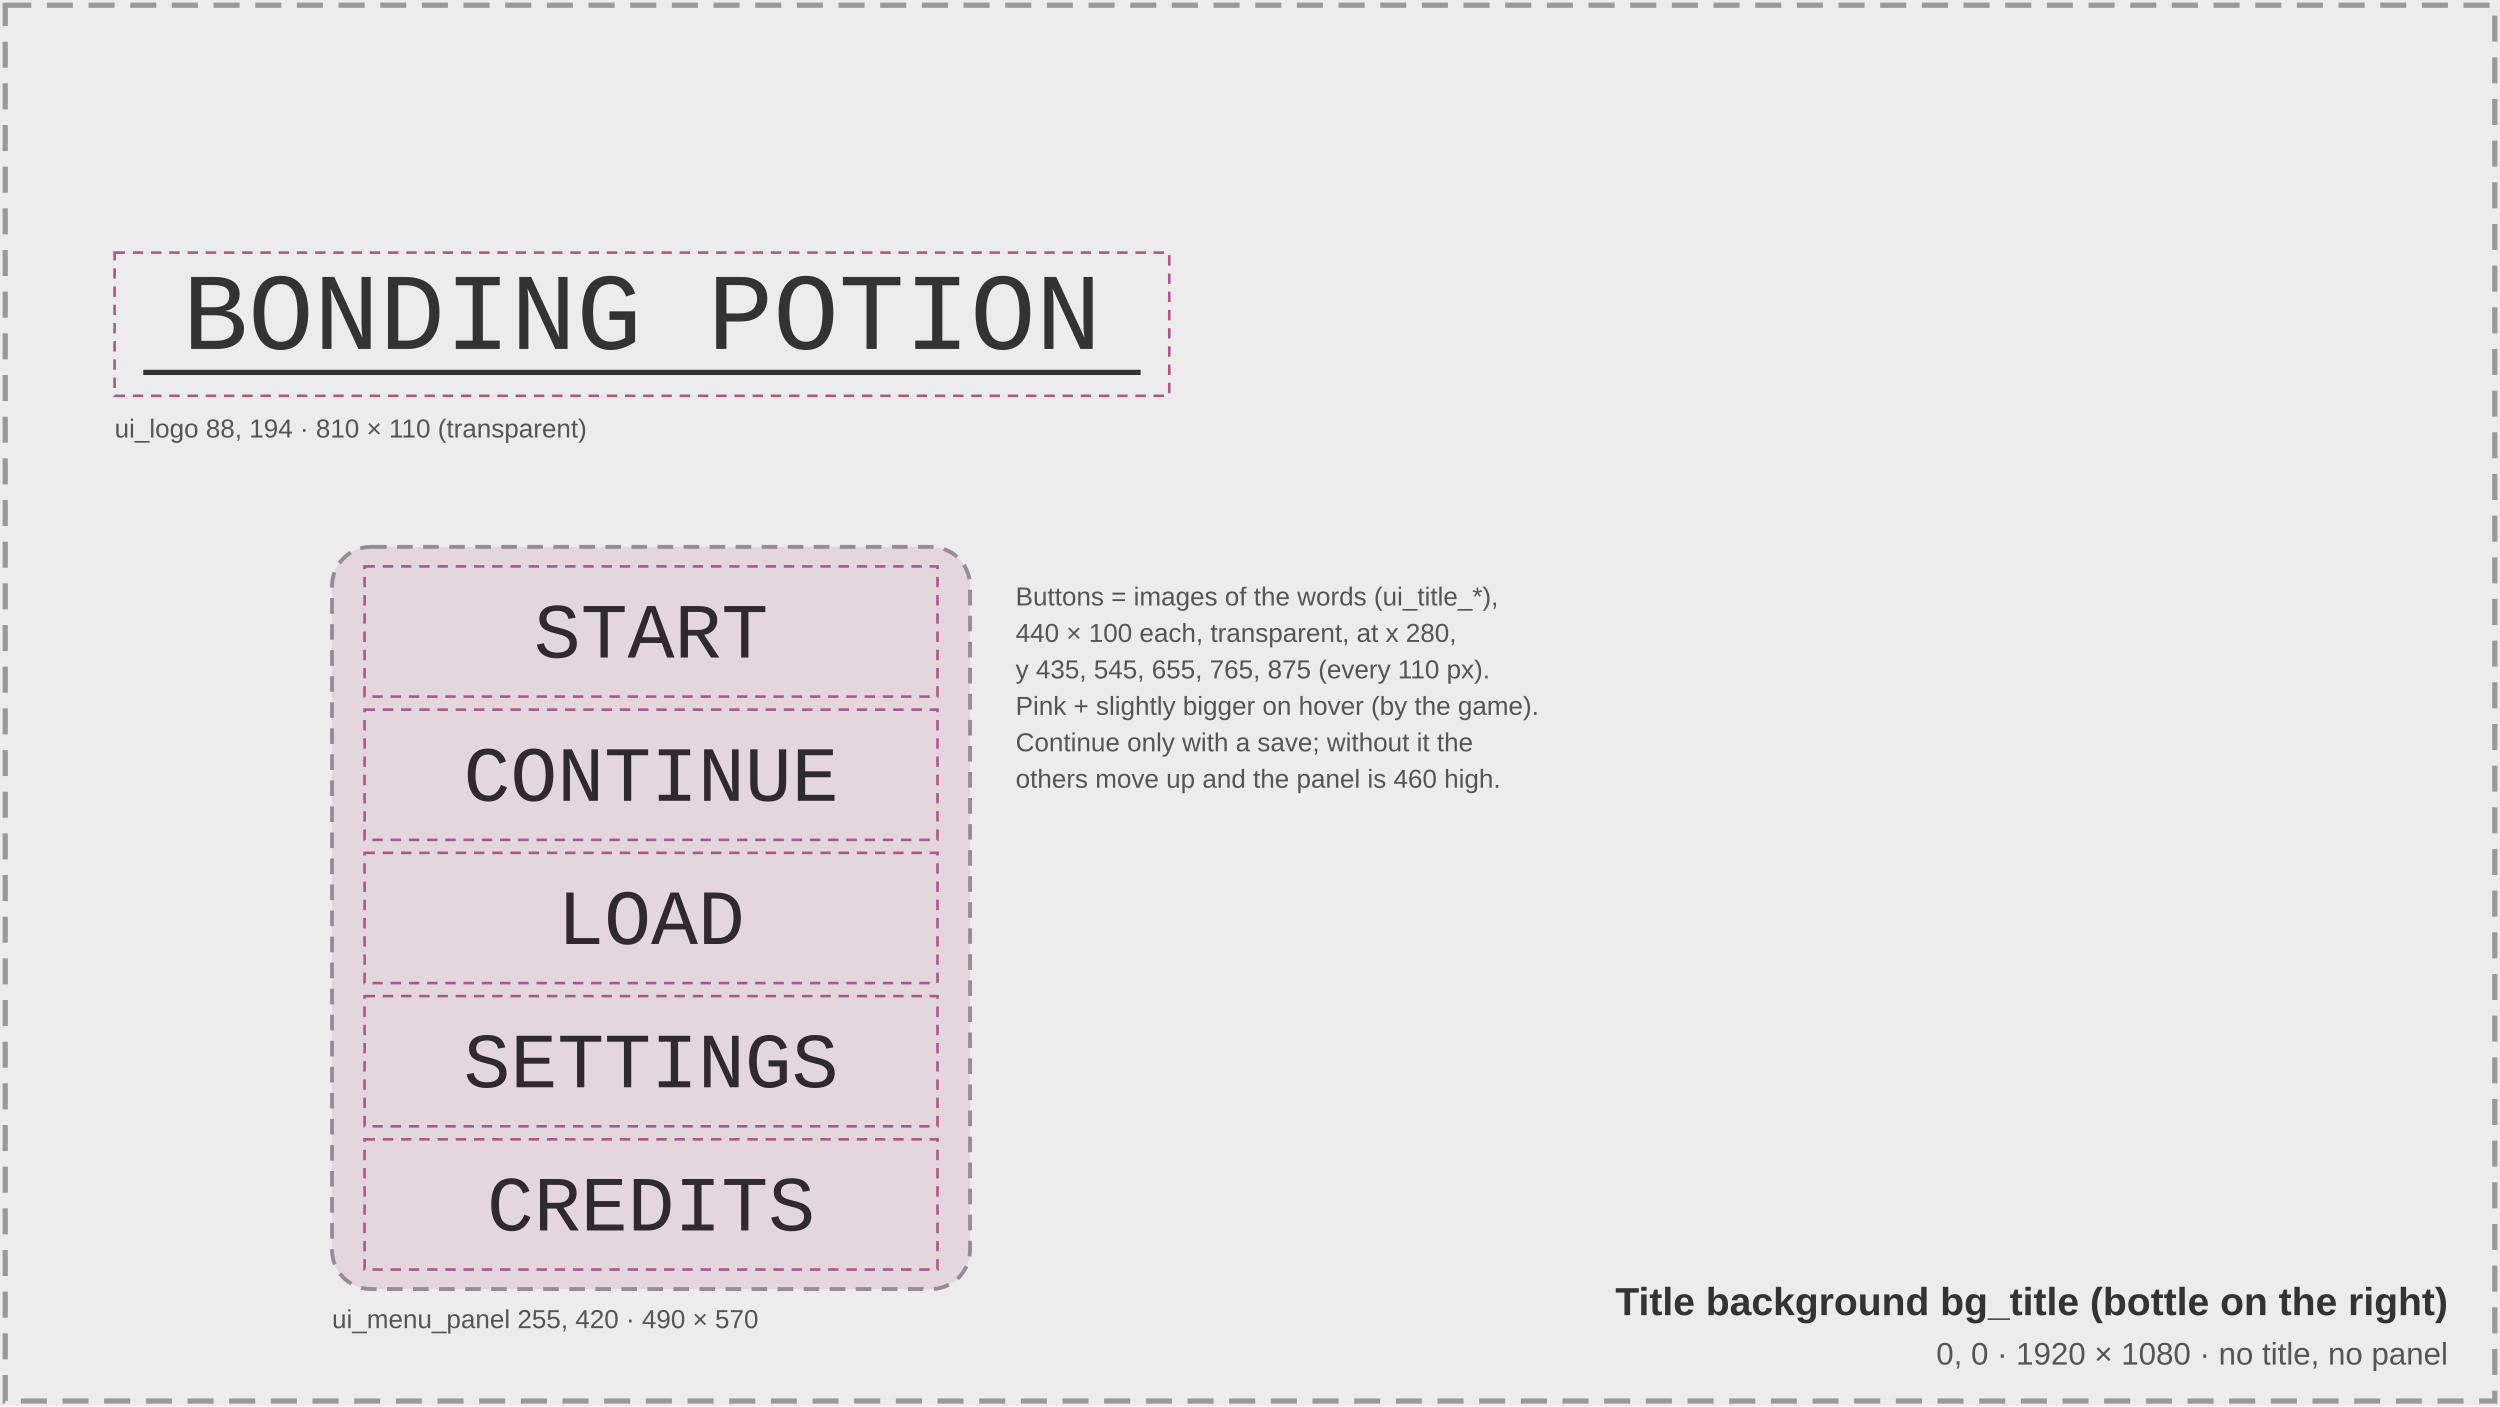
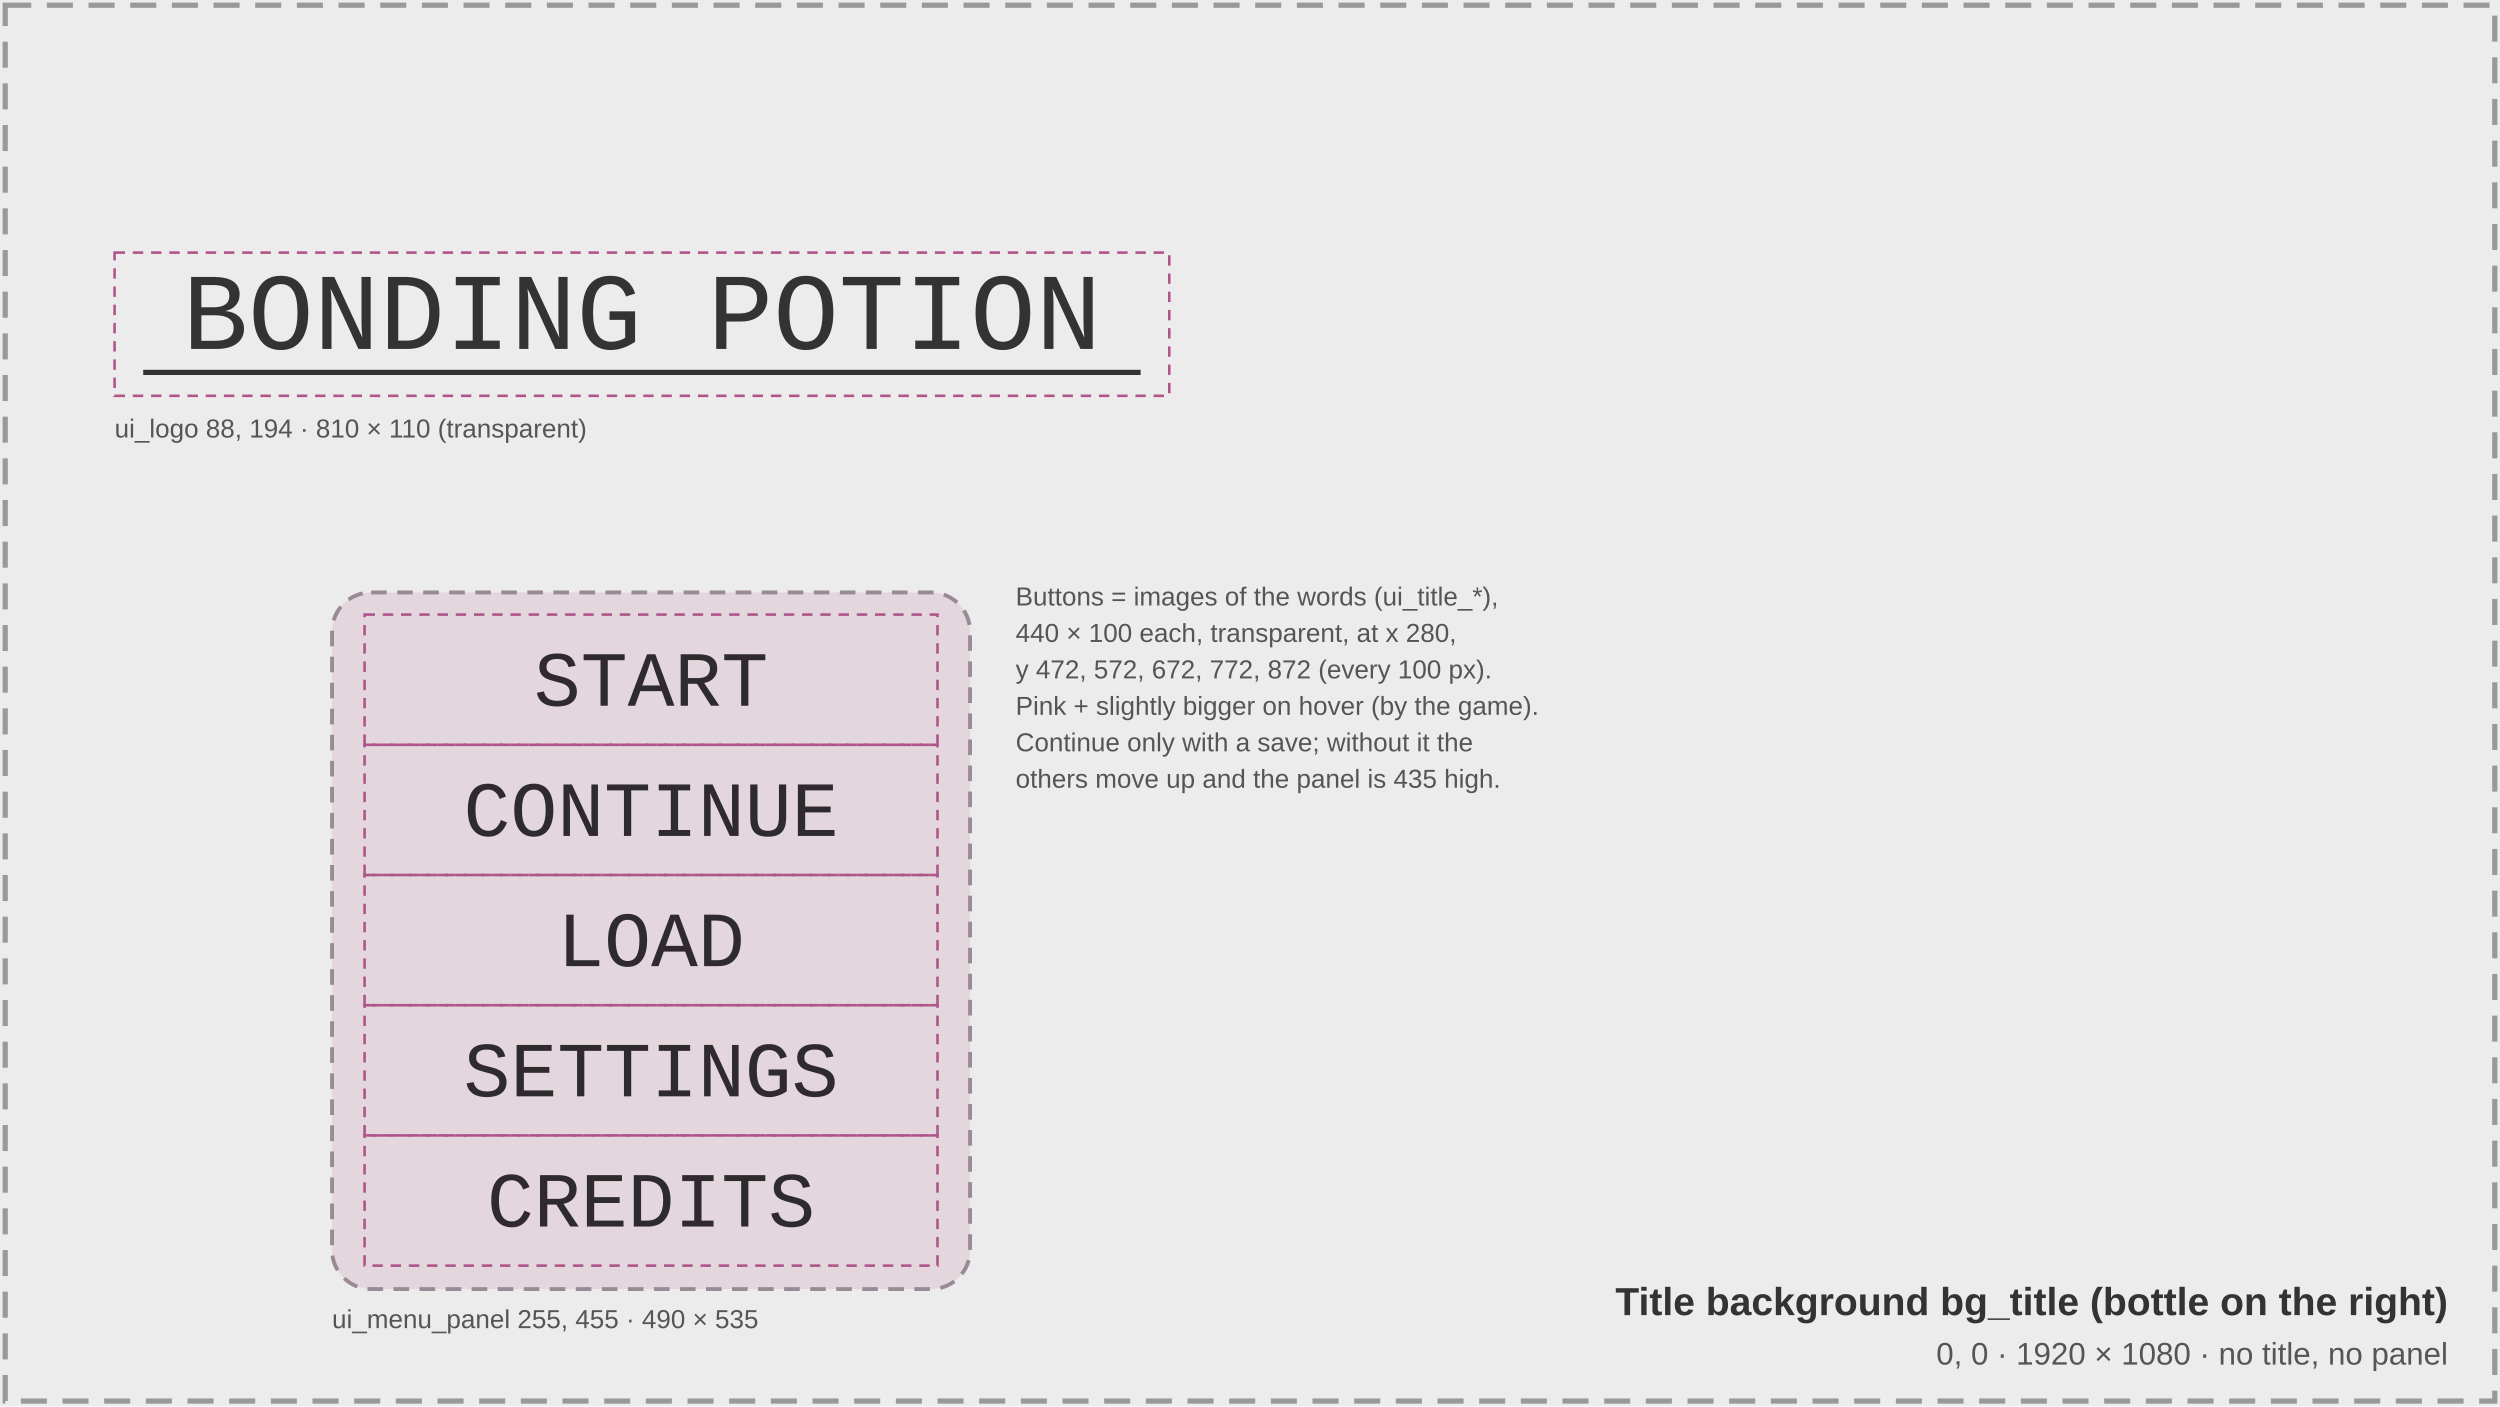
<svg xmlns="http://www.w3.org/2000/svg" width="1920" height="1080" viewBox="0 0 1920 1080" font-family="Arial, sans-serif">
  <style>
    .lbl { font-size: 30px; font-weight: bold; fill: #333; }
    .dim { font-size: 24px; fill: #555; }
    .sm { font-size: 20px; fill: #555; }
    .menu { font-family: 'Courier New', monospace; font-size: 60px; fill: #2f2a2e; text-anchor: middle; }
    .box { fill: none; stroke: #b0558a; stroke-width: 2; stroke-dasharray: 8 6; }
  </style>
  <rect x="0" y="0" width="1920" height="1080" fill="#ECECEC" />
  <rect x="4" y="4" width="1912" height="1072" fill="none" stroke="#999" stroke-width="4" stroke-dasharray="20 12" />
  <text x="1880" y="1010" text-anchor="end" class="lbl">Title background bg_title (bottle on the right)</text>
  <text x="1880" y="1048" text-anchor="end" class="dim">0, 0 · 1920 × 1080 · no title, no panel</text>
  <rect x="88" y="194" width="810" height="110" class="box" />
  <text x="493" y="268" text-anchor="middle" font-family="Courier New, monospace" font-size="84" fill="#333">BONDING POTION</text>
  <rect x="110" y="284" width="766" height="4" fill="#333" />
  <text x="88" y="336" class="sm">ui_logo 88, 194 · 810 × 110 (transparent)</text>
-   <rect x="255" y="420" width="490" height="570" rx="30" fill="#E3D6DC" stroke="#9a8a96" stroke-width="3" stroke-dasharray="12 8" />
-   <rect x="280" y="435" width="440" height="100" class="box" />
-   <rect x="280" y="545" width="440" height="100" class="box" />
-   <rect x="280" y="655" width="440" height="100" class="box" />
-   <rect x="280" y="765" width="440" height="100" class="box" />
-   <rect x="280" y="875" width="440" height="100" class="box" />
-   <text x="500" y="505" class="menu">START</text>
-   <text x="500" y="615" class="menu">CONTINUE</text>
-   <text x="500" y="725" class="menu">LOAD</text>
-   <text x="500" y="835" class="menu">SETTINGS</text>
-   <text x="500" y="945" class="menu">CREDITS</text>
-   <text x="255" y="1020" class="sm">ui_menu_panel 255, 420 · 490 × 570</text>
+   <rect x="255" y="455" width="490" height="535" rx="30" fill="#E3D6DC" stroke="#9a8a96" stroke-width="3" stroke-dasharray="12 8" />
+   <rect x="280" y="472" width="440" height="100" class="box" />
+   <rect x="280" y="572" width="440" height="100" class="box" />
+   <rect x="280" y="672" width="440" height="100" class="box" />
+   <rect x="280" y="772" width="440" height="100" class="box" />
+   <rect x="280" y="872" width="440" height="100" class="box" />
+   <text x="500" y="542" class="menu">START</text>
+   <text x="500" y="642" class="menu">CONTINUE</text>
+   <text x="500" y="742" class="menu">LOAD</text>
+   <text x="500" y="842" class="menu">SETTINGS</text>
+   <text x="500" y="942" class="menu">CREDITS</text>
+   <text x="255" y="1020" class="sm">ui_menu_panel 255, 455 · 490 × 535</text>
  <text x="780" y="465" class="sm">Buttons = images of the words (ui_title_*),</text>
  <text x="780" y="493" class="sm">440 × 100 each, transparent, at x 280,</text>
-   <text x="780" y="521" class="sm">y 435, 545, 655, 765, 875 (every 110 px).</text>
+   <text x="780" y="521" class="sm">y 472, 572, 672, 772, 872 (every 100 px).</text>
  <text x="780" y="549" class="sm">Pink + slightly bigger on hover (by the game).</text>
  <text x="780" y="577" class="sm">Continue only with a save; without it the</text>
-   <text x="780" y="605" class="sm">others move up and the panel is 460 high.</text>
+   <text x="780" y="605" class="sm">others move up and the panel is 435 high.</text>
</svg>
